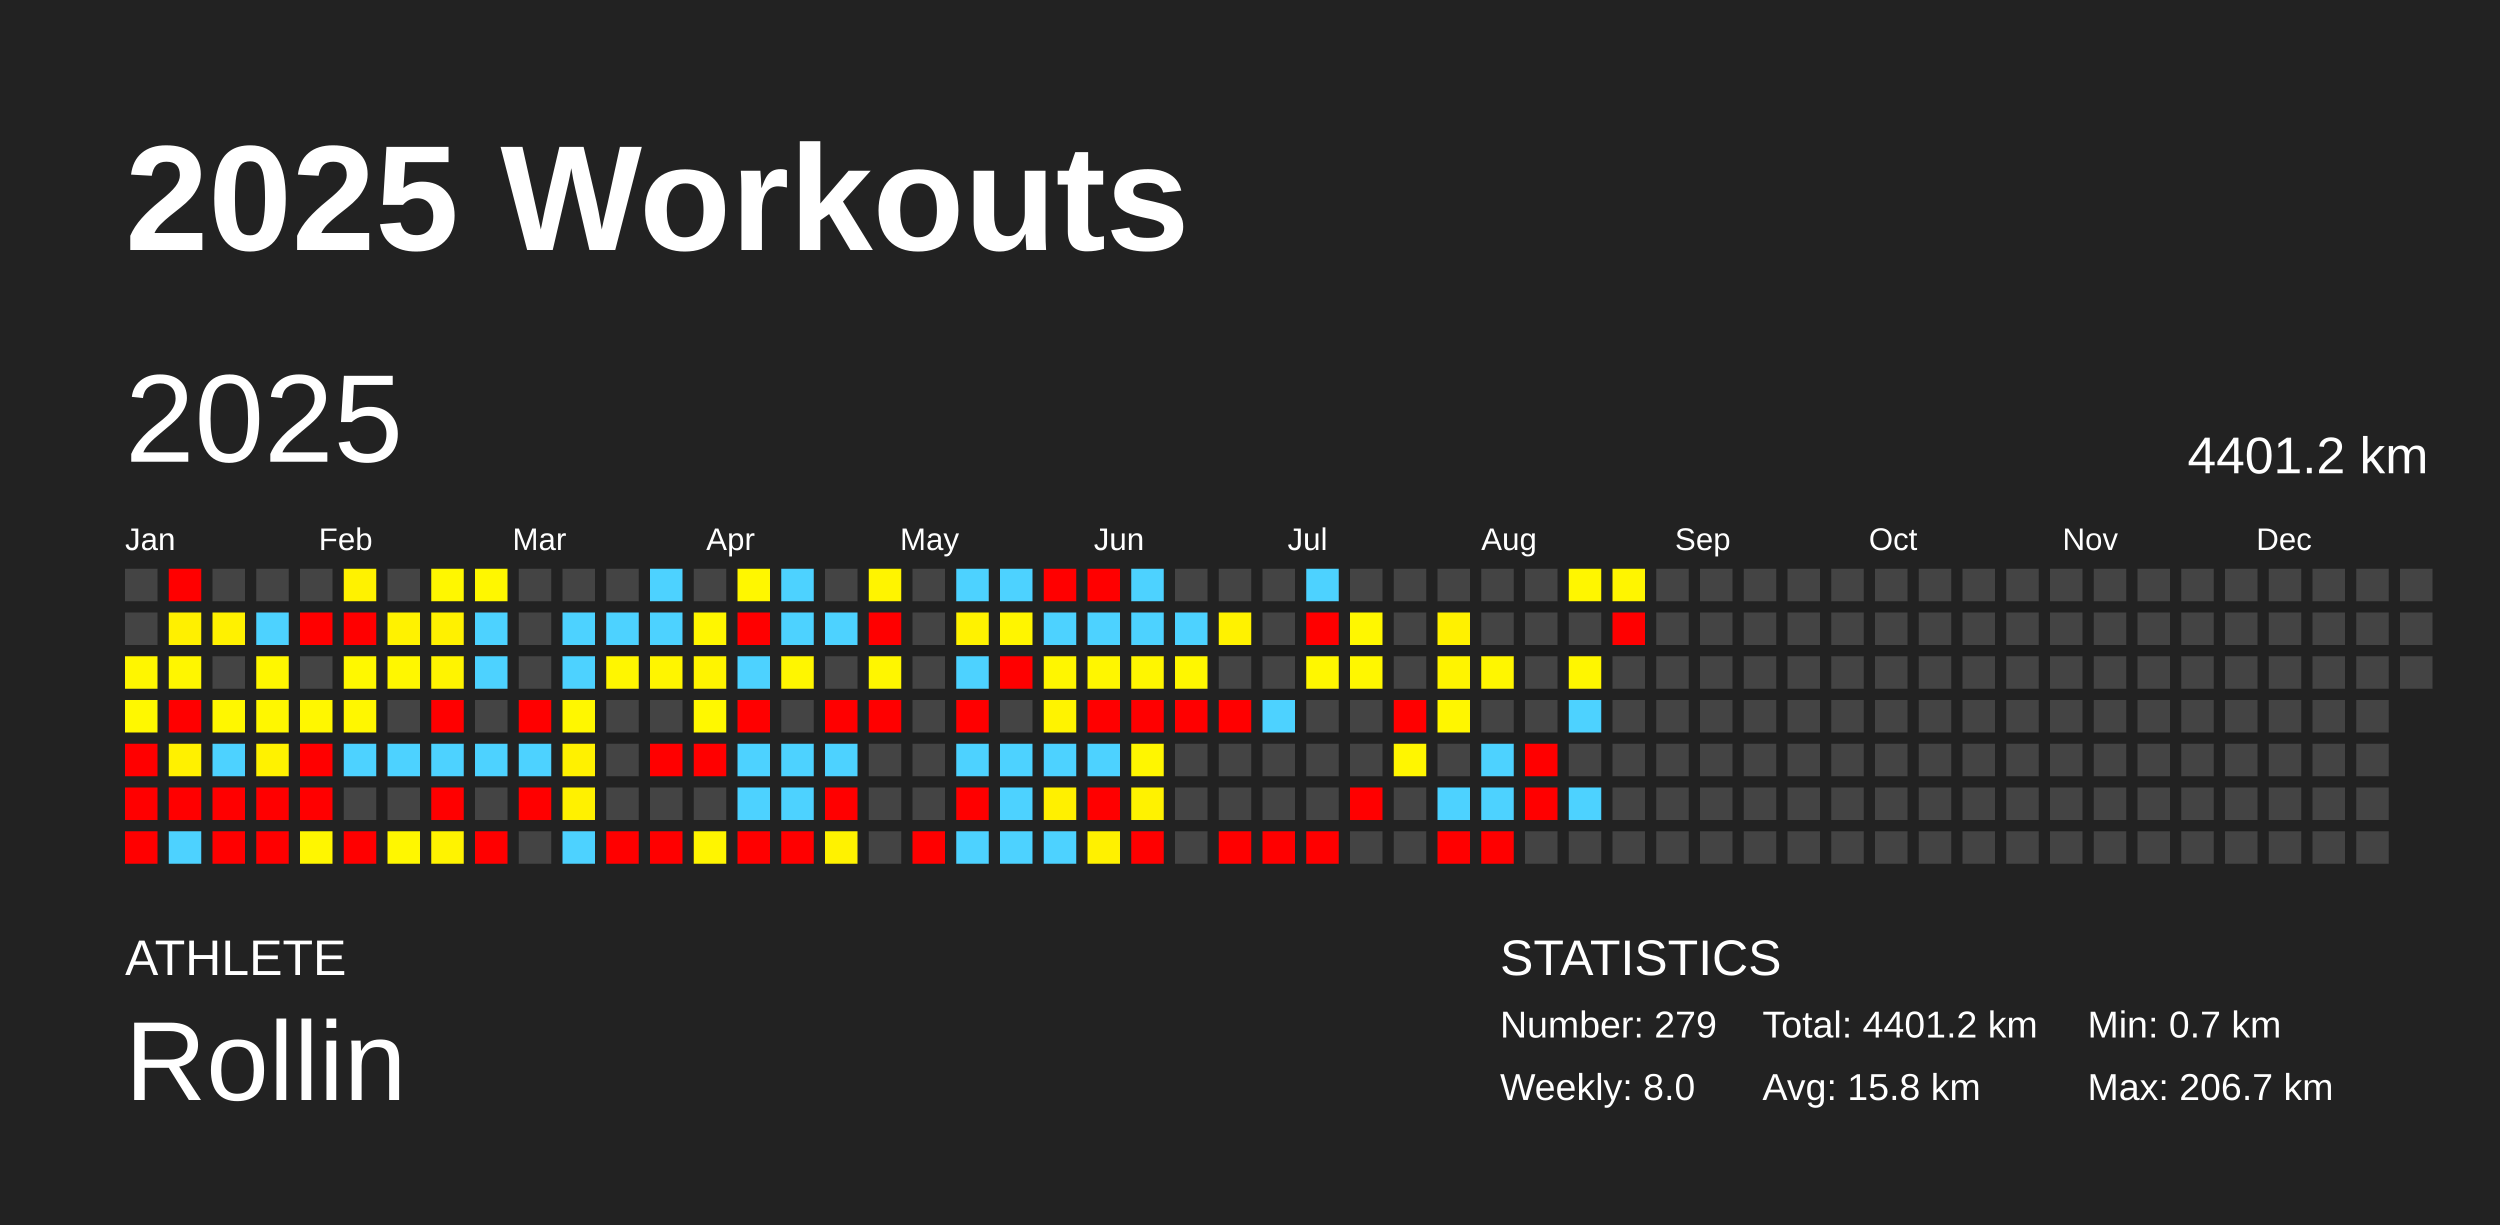
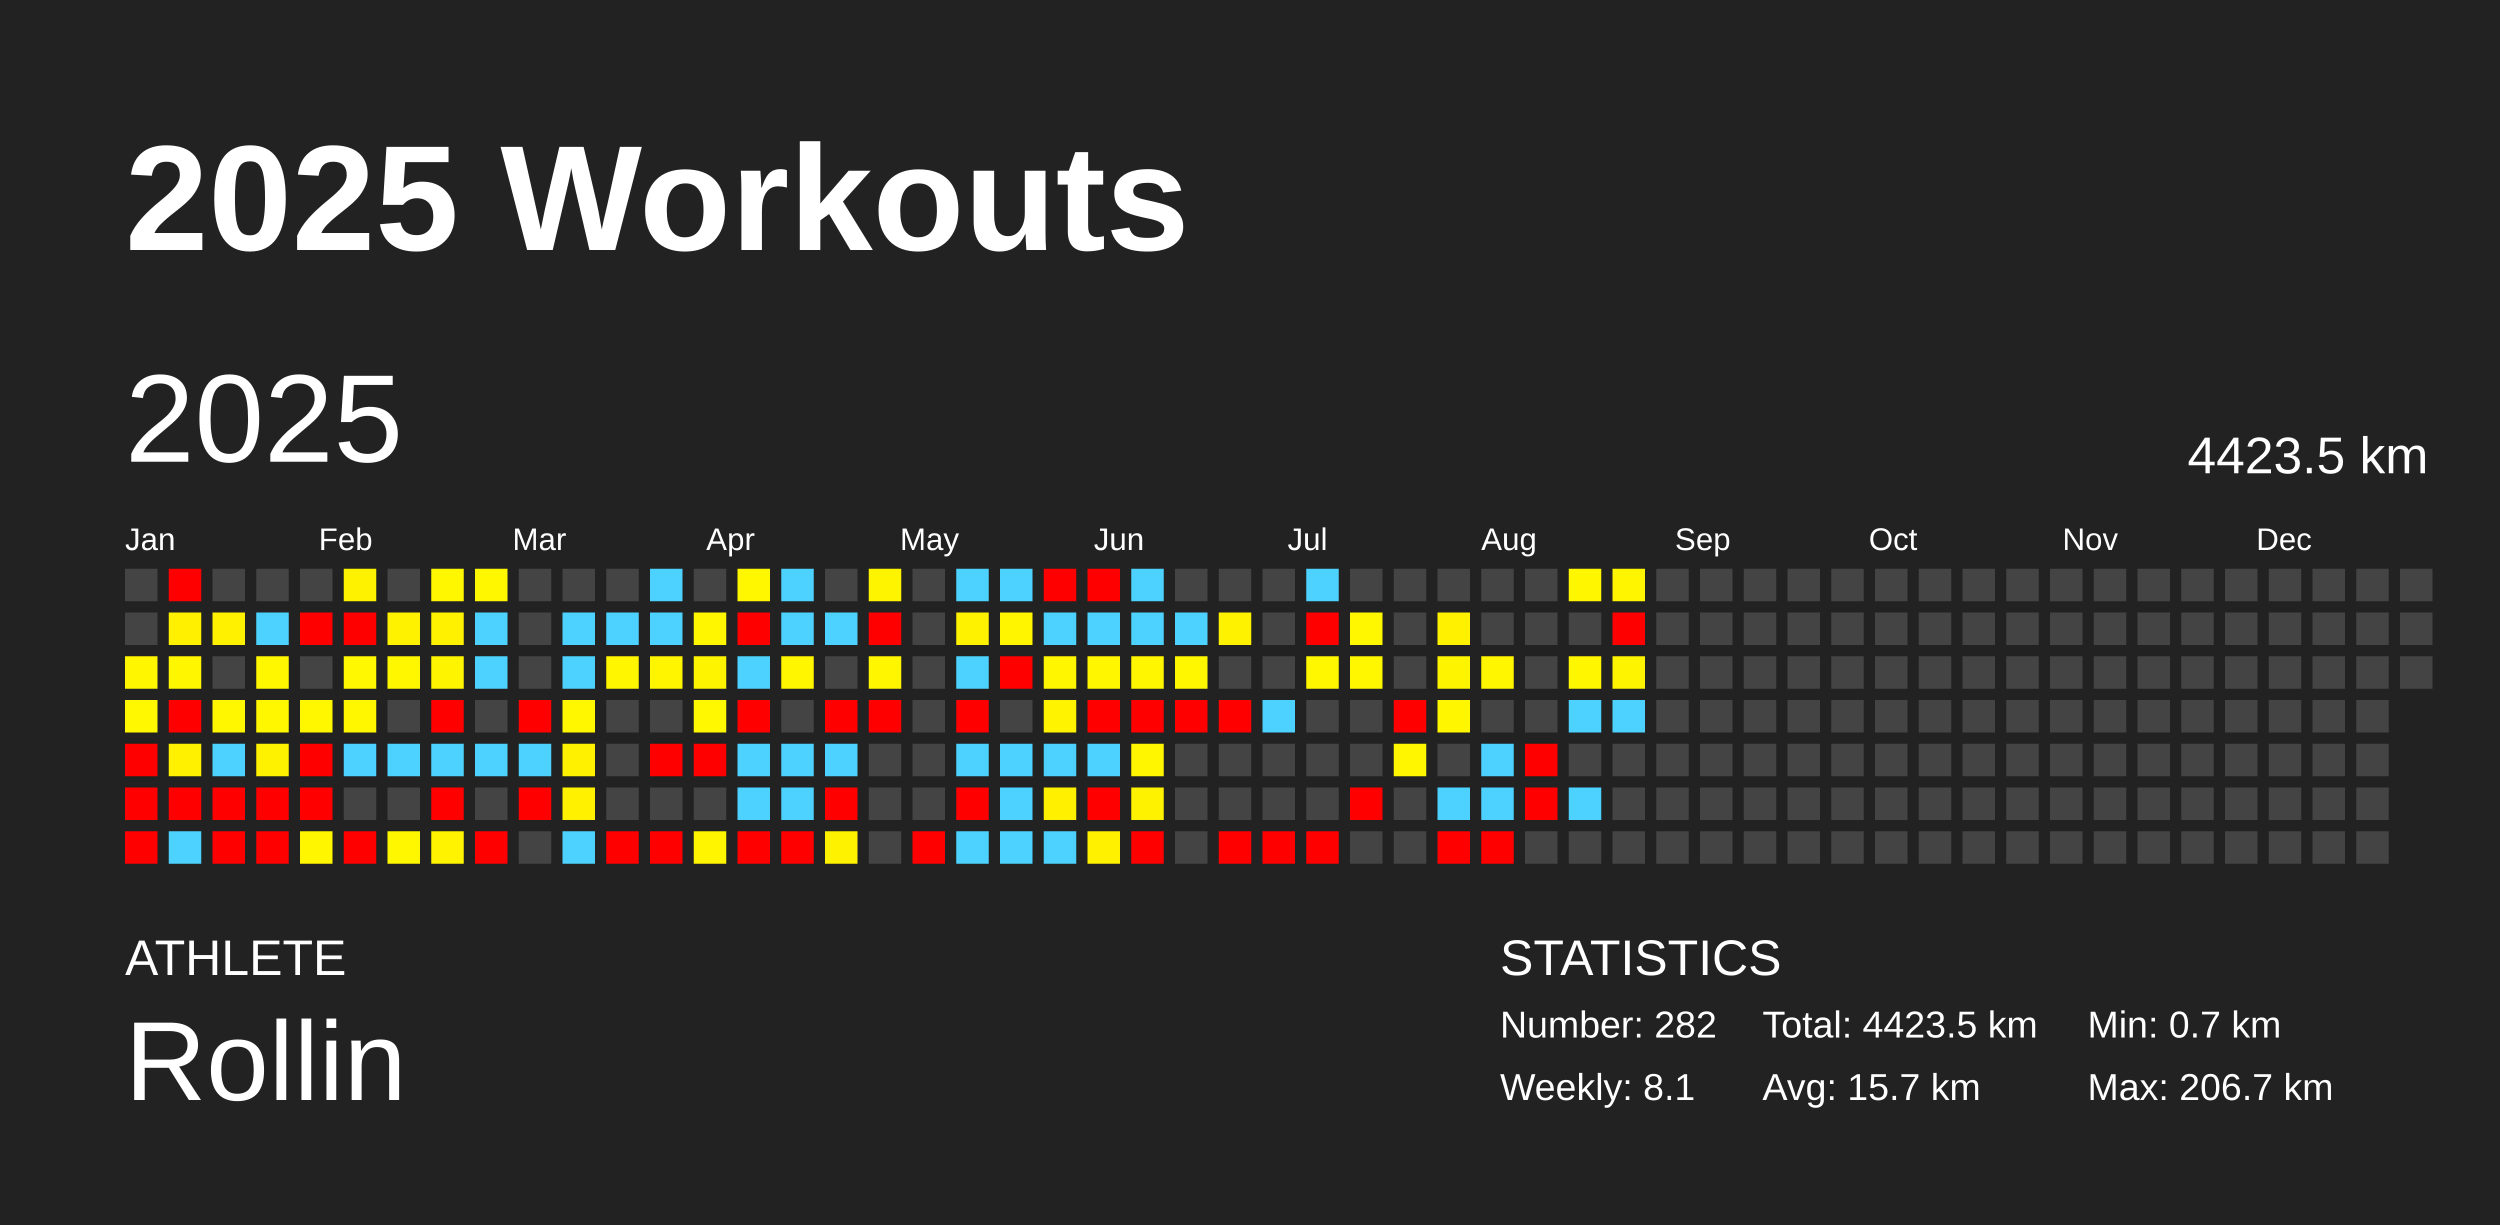
<svg xmlns="http://www.w3.org/2000/svg" baseProfile="full" height="98mm" version="1.1" viewBox="0,0,200,98" width="200mm">
  <defs />
  <rect fill="#222222" height="98" width="200" x="0" y="0" />
  <text fill="#FFFFFF" style="font-size:12px; font-family:Arial; font-weight:bold;" x="10" y="20">2025 Workouts</text>
  <text fill="#FFFFFF" style="font-size:4px; font-family:Arial" x="10" y="78">ATHLETE</text>
  <text fill="#FFFFFF" style="font-size:9px; font-family:Arial" x="10" y="88">Rollin</text>
  <text fill="#FFFFFF" style="font-size:4px; font-family:Arial" x="120" y="78">STATISTICS</text>
-   <text fill="#FFFFFF" style="font-size:3px; font-family:Arial" x="120" y="83">Number: 279</text>
-   <text fill="#FFFFFF" style="font-size:3px; font-family:Arial" x="120" y="88">Weekly: 8.0</text>
-   <text fill="#FFFFFF" style="font-size:3px; font-family:Arial" x="141" y="83">Total: 4401.2 km</text>
-   <text fill="#FFFFFF" style="font-size:3px; font-family:Arial" x="141" y="88">Avg: 15.8 km</text>
+   <text fill="#FFFFFF" style="font-size:3px; font-family:Arial" x="120" y="83">Number: 282</text>
+   <text fill="#FFFFFF" style="font-size:3px; font-family:Arial" x="120" y="88">Weekly: 8.1</text>
+   <text fill="#FFFFFF" style="font-size:3px; font-family:Arial" x="141" y="83">Total: 4423.5 km</text>
+   <text fill="#FFFFFF" style="font-size:3px; font-family:Arial" x="141" y="88">Avg: 15.7 km</text>
  <text fill="#FFFFFF" style="font-size:3px; font-family:Arial" x="167" y="83">Min: 0.7 km</text>
  <text fill="#FFFFFF" style="font-size:3px; font-family:Arial" x="167" y="88">Max: 206.7 km</text>
  <text dominant-baseline="hanging" fill="#FFFFFF" style="font-size:10.0px; font-family:Arial;" x="10" y="30">2025</text>
-   <text dominant-baseline="hanging" fill="#FFFFFF" style="font-size:4.125px; font-family:Arial;" x="175" y="35">4401.2 km</text>
+   <text dominant-baseline="hanging" fill="#FFFFFF" style="font-size:4.125px; font-family:Arial;" x="175" y="35">4423.5 km</text>
  <text fill="#FFFFFF" style="font-size:2.5px; font-family:Arial" x="10.0" y="44">Jan</text>
  <text fill="#FFFFFF" style="font-size:2.5px; font-family:Arial" x="25.5" y="44">Feb</text>
  <text fill="#FFFFFF" style="font-size:2.5px; font-family:Arial" x="41.0" y="44">Mar</text>
  <text fill="#FFFFFF" style="font-size:2.5px; font-family:Arial" x="56.5" y="44">Apr</text>
  <text fill="#FFFFFF" style="font-size:2.5px; font-family:Arial" x="72.0" y="44">May</text>
  <text fill="#FFFFFF" style="font-size:2.5px; font-family:Arial" x="87.5" y="44">Jun</text>
  <text fill="#FFFFFF" style="font-size:2.5px; font-family:Arial" x="103.0" y="44">Jul</text>
  <text fill="#FFFFFF" style="font-size:2.5px; font-family:Arial" x="118.5" y="44">Aug</text>
  <text fill="#FFFFFF" style="font-size:2.5px; font-family:Arial" x="134.0" y="44">Sep</text>
  <text fill="#FFFFFF" style="font-size:2.5px; font-family:Arial" x="149.5" y="44">Oct</text>
  <text fill="#FFFFFF" style="font-size:2.5px; font-family:Arial" x="165.0" y="44">Nov</text>
  <text fill="#FFFFFF" style="font-size:2.5px; font-family:Arial" x="180.5" y="44">Dec</text>
  <rect fill="#444444" height="2.6" width="2.6" x="10.0" y="45.5" />
  <rect fill="#444444" height="2.6" width="2.6" x="10.0" y="49.0" />
  <rect fill="#fff600" height="2.6" width="2.6" x="10.0" y="52.5" />
  <rect fill="#fff800" height="2.6" width="2.6" x="10.0" y="56.0" />
  <rect fill="red" height="2.6" width="2.6" x="10.0" y="59.5" />
  <rect fill="red" height="2.6" width="2.6" x="10.0" y="63.0" />
  <rect fill="red" height="2.6" width="2.6" x="10.0" y="66.5" />
  <rect fill="red" height="2.6" width="2.6" x="13.5" y="45.5" />
  <rect fill="#fff000" height="2.6" width="2.6" x="13.5" y="49.0" />
  <rect fill="#fff600" height="2.6" width="2.6" x="13.5" y="52.5" />
  <rect fill="red" height="2.6" width="2.6" x="13.5" y="56.0" />
  <rect fill="#fff100" height="2.6" width="2.6" x="13.5" y="59.5" />
  <rect fill="red" height="2.6" width="2.6" x="13.5" y="63.0" />
  <rect fill="#4dd2ff" height="2.6" width="2.6" x="13.5" y="66.5" />
  <rect fill="#444444" height="2.6" width="2.6" x="17.0" y="45.5" />
  <rect fill="#fff100" height="2.6" width="2.6" x="17.0" y="49.0" />
  <rect fill="#444444" height="2.6" width="2.6" x="17.0" y="52.5" />
  <rect fill="#fff700" height="2.6" width="2.6" x="17.0" y="56.0" />
  <rect fill="#4dd2ff" height="2.6" width="2.6" x="17.0" y="59.5" />
  <rect fill="red" height="2.6" width="2.6" x="17.0" y="63.0" />
  <rect fill="red" height="2.6" width="2.6" x="17.0" y="66.5" />
  <rect fill="#444444" height="2.6" width="2.6" x="20.5" y="45.5" />
  <rect fill="#4dd2ff" height="2.6" width="2.6" x="20.5" y="49.0" />
  <rect fill="#fff700" height="2.6" width="2.6" x="20.5" y="52.5" />
  <rect fill="#fff700" height="2.6" width="2.6" x="20.5" y="56.0" />
  <rect fill="#fff200" height="2.6" width="2.6" x="20.5" y="59.5" />
  <rect fill="red" height="2.6" width="2.6" x="20.5" y="63.0" />
  <rect fill="red" height="2.6" width="2.6" x="20.5" y="66.5" />
  <rect fill="#444444" height="2.6" width="2.6" x="24.0" y="45.5" />
  <rect fill="red" height="2.6" width="2.6" x="24.0" y="49.0" />
  <rect fill="#444444" height="2.6" width="2.6" x="24.0" y="52.5" />
  <rect fill="#fff700" height="2.6" width="2.6" x="24.0" y="56.0" />
  <rect fill="red" height="2.6" width="2.6" x="24.0" y="59.5" />
  <rect fill="red" height="2.6" width="2.6" x="24.0" y="63.0" />
  <rect fill="#fff600" height="2.6" width="2.6" x="24.0" y="66.5" />
  <rect fill="#fff200" height="2.6" width="2.6" x="27.5" y="45.5" />
  <rect fill="red" height="2.6" width="2.6" x="27.5" y="49.0" />
  <rect fill="#fff800" height="2.6" width="2.6" x="27.5" y="52.5" />
  <rect fill="#fff700" height="2.6" width="2.6" x="27.5" y="56.0" />
  <rect fill="#4dd2ff" height="2.6" width="2.6" x="27.5" y="59.5" />
  <rect fill="#444444" height="2.6" width="2.6" x="27.5" y="63.0" />
  <rect fill="red" height="2.6" width="2.6" x="27.5" y="66.5" />
  <rect fill="#444444" height="2.6" width="2.6" x="31.0" y="45.5" />
  <rect fill="#fff200" height="2.6" width="2.6" x="31.0" y="49.0" />
  <rect fill="#fff700" height="2.6" width="2.6" x="31.0" y="52.5" />
  <rect fill="#444444" height="2.6" width="2.6" x="31.0" y="56.0" />
  <rect fill="#4dd2ff" height="2.6" width="2.6" x="31.0" y="59.5" />
  <rect fill="#444444" height="2.6" width="2.6" x="31.0" y="63.0" />
  <rect fill="#fff700" height="2.6" width="2.6" x="31.0" y="66.5" />
  <rect fill="#fff700" height="2.6" width="2.6" x="34.5" y="45.5" />
  <rect fill="#fff100" height="2.6" width="2.6" x="34.5" y="49.0" />
  <rect fill="#fff400" height="2.6" width="2.6" x="34.5" y="52.5" />
  <rect fill="red" height="2.6" width="2.6" x="34.5" y="56.0" />
  <rect fill="#4dd2ff" height="2.6" width="2.6" x="34.5" y="59.5" />
  <rect fill="red" height="2.6" width="2.6" x="34.5" y="63.0" />
  <rect fill="#fff300" height="2.6" width="2.6" x="34.5" y="66.5" />
  <rect fill="#fff700" height="2.6" width="2.6" x="38.0" y="45.5" />
  <rect fill="#4dd2ff" height="2.6" width="2.6" x="38.0" y="49.0" />
  <rect fill="#4dd2ff" height="2.6" width="2.6" x="38.0" y="52.5" />
  <rect fill="#444444" height="2.6" width="2.6" x="38.0" y="56.0" />
  <rect fill="#4dd2ff" height="2.6" width="2.6" x="38.0" y="59.5" />
  <rect fill="#444444" height="2.6" width="2.6" x="38.0" y="63.0" />
  <rect fill="red" height="2.6" width="2.6" x="38.0" y="66.5" />
  <rect fill="#444444" height="2.6" width="2.6" x="41.5" y="45.5" />
  <rect fill="#444444" height="2.6" width="2.6" x="41.5" y="49.0" />
  <rect fill="#444444" height="2.6" width="2.6" x="41.5" y="52.5" />
  <rect fill="red" height="2.6" width="2.6" x="41.5" y="56.0" />
  <rect fill="#4dd2ff" height="2.6" width="2.6" x="41.5" y="59.5" />
  <rect fill="red" height="2.6" width="2.6" x="41.5" y="63.0" />
  <rect fill="#444444" height="2.6" width="2.6" x="41.5" y="66.5" />
  <rect fill="#444444" height="2.6" width="2.6" x="45.0" y="45.5" />
  <rect fill="#4dd2ff" height="2.6" width="2.6" x="45.0" y="49.0" />
  <rect fill="#4dd2ff" height="2.6" width="2.6" x="45.0" y="52.5" />
  <rect fill="#fff700" height="2.6" width="2.6" x="45.0" y="56.0" />
  <rect fill="#fff100" height="2.6" width="2.6" x="45.0" y="59.5" />
  <rect fill="#fff100" height="2.6" width="2.6" x="45.0" y="63.0" />
  <rect fill="#4dd2ff" height="2.6" width="2.6" x="45.0" y="66.5" />
  <rect fill="#444444" height="2.6" width="2.6" x="48.5" y="45.5" />
  <rect fill="#4dd2ff" height="2.6" width="2.6" x="48.5" y="49.0" />
  <rect fill="#fff600" height="2.6" width="2.6" x="48.5" y="52.5" />
  <rect fill="#444444" height="2.6" width="2.6" x="48.5" y="56.0" />
  <rect fill="#444444" height="2.6" width="2.6" x="48.5" y="59.5" />
  <rect fill="#444444" height="2.6" width="2.6" x="48.5" y="63.0" />
  <rect fill="red" height="2.6" width="2.6" x="48.5" y="66.5" />
  <rect fill="#4dd2ff" height="2.6" width="2.6" x="52.0" y="45.5" />
  <rect fill="#4dd2ff" height="2.6" width="2.6" x="52.0" y="49.0" />
  <rect fill="#fff500" height="2.6" width="2.6" x="52.0" y="52.5" />
  <rect fill="#444444" height="2.6" width="2.6" x="52.0" y="56.0" />
  <rect fill="red" height="2.6" width="2.6" x="52.0" y="59.5" />
  <rect fill="#444444" height="2.6" width="2.6" x="52.0" y="63.0" />
  <rect fill="red" height="2.6" width="2.6" x="52.0" y="66.5" />
  <rect fill="#444444" height="2.6" width="2.6" x="55.5" y="45.5" />
  <rect fill="#fff600" height="2.6" width="2.6" x="55.5" y="49.0" />
  <rect fill="#fff400" height="2.6" width="2.6" x="55.5" y="52.5" />
  <rect fill="#fff800" height="2.6" width="2.6" x="55.5" y="56.0" />
  <rect fill="red" height="2.6" width="2.6" x="55.5" y="59.5" />
  <rect fill="#444444" height="2.6" width="2.6" x="55.5" y="63.0" />
  <rect fill="#fff500" height="2.6" width="2.6" x="55.5" y="66.5" />
  <rect fill="#fff700" height="2.6" width="2.6" x="59.0" y="45.5" />
  <rect fill="red" height="2.6" width="2.6" x="59.0" y="49.0" />
  <rect fill="#4dd2ff" height="2.6" width="2.6" x="59.0" y="52.5" />
  <rect fill="red" height="2.6" width="2.6" x="59.0" y="56.0" />
  <rect fill="#4dd2ff" height="2.6" width="2.6" x="59.0" y="59.5" />
  <rect fill="#4dd2ff" height="2.6" width="2.6" x="59.0" y="63.0" />
  <rect fill="red" height="2.6" width="2.6" x="59.0" y="66.5" />
  <rect fill="#4dd2ff" height="2.6" width="2.6" x="62.5" y="45.5" />
  <rect fill="#4dd2ff" height="2.6" width="2.6" x="62.5" y="49.0" />
  <rect fill="#fff600" height="2.6" width="2.6" x="62.5" y="52.5" />
  <rect fill="#444444" height="2.6" width="2.6" x="62.5" y="56.0" />
  <rect fill="#4dd2ff" height="2.6" width="2.6" x="62.5" y="59.5" />
  <rect fill="#4dd2ff" height="2.6" width="2.6" x="62.5" y="63.0" />
  <rect fill="red" height="2.6" width="2.6" x="62.5" y="66.5" />
  <rect fill="#444444" height="2.6" width="2.6" x="66.0" y="45.5" />
  <rect fill="#4dd2ff" height="2.6" width="2.6" x="66.0" y="49.0" />
  <rect fill="#444444" height="2.6" width="2.6" x="66.0" y="52.5" />
  <rect fill="red" height="2.6" width="2.6" x="66.0" y="56.0" />
  <rect fill="#4dd2ff" height="2.6" width="2.6" x="66.0" y="59.5" />
  <rect fill="red" height="2.6" width="2.6" x="66.0" y="63.0" />
  <rect fill="#fff200" height="2.6" width="2.6" x="66.0" y="66.5" />
  <rect fill="#fff400" height="2.6" width="2.6" x="69.5" y="45.5" />
  <rect fill="red" height="2.6" width="2.6" x="69.5" y="49.0" />
  <rect fill="#fff600" height="2.6" width="2.6" x="69.5" y="52.5" />
  <rect fill="red" height="2.6" width="2.6" x="69.5" y="56.0" />
  <rect fill="#444444" height="2.6" width="2.6" x="69.5" y="59.5" />
  <rect fill="#444444" height="2.6" width="2.6" x="69.5" y="63.0" />
  <rect fill="#444444" height="2.6" width="2.6" x="69.5" y="66.5" />
  <rect fill="#444444" height="2.6" width="2.6" x="73.0" y="45.5" />
  <rect fill="#444444" height="2.6" width="2.6" x="73.0" y="49.0" />
  <rect fill="#444444" height="2.6" width="2.6" x="73.0" y="52.5" />
  <rect fill="#444444" height="2.6" width="2.6" x="73.0" y="56.0" />
  <rect fill="#444444" height="2.6" width="2.6" x="73.0" y="59.5" />
  <rect fill="#444444" height="2.6" width="2.6" x="73.0" y="63.0" />
  <rect fill="red" height="2.6" width="2.6" x="73.0" y="66.5" />
  <rect fill="#4dd2ff" height="2.6" width="2.6" x="76.5" y="45.5" />
  <rect fill="#fff200" height="2.6" width="2.6" x="76.5" y="49.0" />
  <rect fill="#4dd2ff" height="2.6" width="2.6" x="76.5" y="52.5" />
  <rect fill="red" height="2.6" width="2.6" x="76.5" y="56.0" />
  <rect fill="#4dd2ff" height="2.6" width="2.6" x="76.5" y="59.5" />
  <rect fill="red" height="2.6" width="2.6" x="76.5" y="63.0" />
  <rect fill="#4dd2ff" height="2.6" width="2.6" x="76.5" y="66.5" />
  <rect fill="#4dd2ff" height="2.6" width="2.6" x="80.0" y="45.5" />
  <rect fill="#fff500" height="2.6" width="2.6" x="80.0" y="49.0" />
  <rect fill="red" height="2.6" width="2.6" x="80.0" y="52.5" />
  <rect fill="#444444" height="2.6" width="2.6" x="80.0" y="56.0" />
  <rect fill="#4dd2ff" height="2.6" width="2.6" x="80.0" y="59.5" />
  <rect fill="#4dd2ff" height="2.6" width="2.6" x="80.0" y="63.0" />
  <rect fill="#4dd2ff" height="2.6" width="2.6" x="80.0" y="66.5" />
  <rect fill="red" height="2.6" width="2.6" x="83.5" y="45.5" />
  <rect fill="#4dd2ff" height="2.6" width="2.6" x="83.5" y="49.0" />
  <rect fill="#fff600" height="2.6" width="2.6" x="83.5" y="52.5" />
  <rect fill="#fff300" height="2.6" width="2.6" x="83.5" y="56.0" />
  <rect fill="#4dd2ff" height="2.6" width="2.6" x="83.5" y="59.5" />
  <rect fill="#fff000" height="2.6" width="2.6" x="83.5" y="63.0" />
  <rect fill="#4dd2ff" height="2.6" width="2.6" x="83.5" y="66.5" />
  <rect fill="red" height="2.6" width="2.6" x="87.0" y="45.5" />
  <rect fill="#4dd2ff" height="2.6" width="2.6" x="87.0" y="49.0" />
  <rect fill="#fff600" height="2.6" width="2.6" x="87.0" y="52.5" />
  <rect fill="red" height="2.6" width="2.6" x="87.0" y="56.0" />
  <rect fill="#4dd2ff" height="2.6" width="2.6" x="87.0" y="59.5" />
  <rect fill="red" height="2.6" width="2.6" x="87.0" y="63.0" />
  <rect fill="#fff100" height="2.6" width="2.6" x="87.0" y="66.5" />
  <rect fill="#4dd2ff" height="2.6" width="2.6" x="90.5" y="45.5" />
  <rect fill="#4dd2ff" height="2.6" width="2.6" x="90.5" y="49.0" />
  <rect fill="#fff600" height="2.6" width="2.6" x="90.5" y="52.5" />
  <rect fill="red" height="2.6" width="2.6" x="90.5" y="56.0" />
  <rect fill="#fff600" height="2.6" width="2.6" x="90.5" y="59.5" />
  <rect fill="#fff200" height="2.6" width="2.6" x="90.5" y="63.0" />
  <rect fill="red" height="2.6" width="2.6" x="90.5" y="66.5" />
  <rect fill="#444444" height="2.6" width="2.6" x="94.0" y="45.5" />
  <rect fill="#4dd2ff" height="2.6" width="2.6" x="94.0" y="49.0" />
  <rect fill="#fff700" height="2.6" width="2.6" x="94.0" y="52.5" />
  <rect fill="red" height="2.6" width="2.6" x="94.0" y="56.0" />
  <rect fill="#444444" height="2.6" width="2.6" x="94.0" y="59.5" />
  <rect fill="#444444" height="2.6" width="2.6" x="94.0" y="63.0" />
  <rect fill="#444444" height="2.6" width="2.6" x="94.0" y="66.5" />
  <rect fill="#444444" height="2.6" width="2.6" x="97.5" y="45.5" />
  <rect fill="#fff200" height="2.6" width="2.6" x="97.5" y="49.0" />
  <rect fill="#444444" height="2.6" width="2.6" x="97.5" y="52.5" />
  <rect fill="red" height="2.6" width="2.6" x="97.5" y="56.0" />
  <rect fill="#444444" height="2.6" width="2.6" x="97.5" y="59.5" />
  <rect fill="#444444" height="2.6" width="2.6" x="97.5" y="63.0" />
  <rect fill="red" height="2.6" width="2.6" x="97.5" y="66.5" />
  <rect fill="#444444" height="2.6" width="2.6" x="101.0" y="45.5" />
  <rect fill="#444444" height="2.6" width="2.6" x="101.0" y="49.0" />
  <rect fill="#444444" height="2.6" width="2.6" x="101.0" y="52.5" />
  <rect fill="#4dd2ff" height="2.6" width="2.6" x="101.0" y="56.0" />
  <rect fill="#444444" height="2.6" width="2.6" x="101.0" y="59.5" />
  <rect fill="#444444" height="2.6" width="2.6" x="101.0" y="63.0" />
  <rect fill="red" height="2.6" width="2.6" x="101.0" y="66.5" />
  <rect fill="#4dd2ff" height="2.6" width="2.6" x="104.5" y="45.5" />
  <rect fill="red" height="2.6" width="2.6" x="104.5" y="49.0" />
  <rect fill="#fff700" height="2.6" width="2.6" x="104.5" y="52.5" />
  <rect fill="#444444" height="2.6" width="2.6" x="104.5" y="56.0" />
  <rect fill="#444444" height="2.6" width="2.6" x="104.5" y="59.5" />
  <rect fill="#444444" height="2.6" width="2.6" x="104.5" y="63.0" />
  <rect fill="red" height="2.6" width="2.6" x="104.5" y="66.5" />
  <rect fill="#444444" height="2.6" width="2.6" x="108.0" y="45.5" />
  <rect fill="#fff700" height="2.6" width="2.6" x="108.0" y="49.0" />
  <rect fill="#fff700" height="2.6" width="2.6" x="108.0" y="52.5" />
  <rect fill="#444444" height="2.6" width="2.6" x="108.0" y="56.0" />
  <rect fill="#444444" height="2.6" width="2.6" x="108.0" y="59.5" />
  <rect fill="red" height="2.6" width="2.6" x="108.0" y="63.0" />
  <rect fill="#444444" height="2.6" width="2.6" x="108.0" y="66.5" />
  <rect fill="#444444" height="2.6" width="2.6" x="111.5" y="45.5" />
  <rect fill="#444444" height="2.6" width="2.6" x="111.5" y="49.0" />
  <rect fill="#444444" height="2.6" width="2.6" x="111.5" y="52.5" />
  <rect fill="red" height="2.6" width="2.6" x="111.5" y="56.0" />
  <rect fill="#fff600" height="2.6" width="2.6" x="111.5" y="59.5" />
  <rect fill="#444444" height="2.6" width="2.6" x="111.5" y="63.0" />
  <rect fill="#444444" height="2.6" width="2.6" x="111.5" y="66.5" />
  <rect fill="#444444" height="2.6" width="2.6" x="115.0" y="45.5" />
  <rect fill="#fff100" height="2.6" width="2.6" x="115.0" y="49.0" />
  <rect fill="#fff400" height="2.6" width="2.6" x="115.0" y="52.5" />
  <rect fill="#fff600" height="2.6" width="2.6" x="115.0" y="56.0" />
  <rect fill="#444444" height="2.6" width="2.6" x="115.0" y="59.5" />
  <rect fill="#4dd2ff" height="2.6" width="2.6" x="115.0" y="63.0" />
  <rect fill="red" height="2.6" width="2.6" x="115.0" y="66.5" />
  <rect fill="#444444" height="2.6" width="2.6" x="118.5" y="45.5" />
  <rect fill="#444444" height="2.6" width="2.6" x="118.5" y="49.0" />
  <rect fill="#fff600" height="2.6" width="2.6" x="118.5" y="52.5" />
  <rect fill="#444444" height="2.6" width="2.6" x="118.5" y="56.0" />
  <rect fill="#4dd2ff" height="2.6" width="2.6" x="118.5" y="59.5" />
  <rect fill="#4dd2ff" height="2.6" width="2.6" x="118.5" y="63.0" />
  <rect fill="red" height="2.6" width="2.6" x="118.5" y="66.5" />
  <rect fill="#444444" height="2.6" width="2.6" x="122.0" y="45.5" />
  <rect fill="#444444" height="2.6" width="2.6" x="122.0" y="49.0" />
  <rect fill="#444444" height="2.6" width="2.6" x="122.0" y="52.5" />
  <rect fill="#444444" height="2.6" width="2.6" x="122.0" y="56.0" />
  <rect fill="red" height="2.6" width="2.6" x="122.0" y="59.5" />
  <rect fill="red" height="2.6" width="2.6" x="122.0" y="63.0" />
  <rect fill="#444444" height="2.6" width="2.6" x="122.0" y="66.5" />
  <rect fill="#fff600" height="2.6" width="2.6" x="125.5" y="45.5" />
  <rect fill="#444444" height="2.6" width="2.6" x="125.5" y="49.0" />
  <rect fill="#fff600" height="2.6" width="2.6" x="125.5" y="52.5" />
  <rect fill="#4dd2ff" height="2.6" width="2.6" x="125.5" y="56.0" />
  <rect fill="#444444" height="2.6" width="2.6" x="125.5" y="59.5" />
  <rect fill="#4dd2ff" height="2.6" width="2.6" x="125.5" y="63.0" />
  <rect fill="#444444" height="2.6" width="2.6" x="125.5" y="66.5" />
  <rect fill="#fff500" height="2.6" width="2.6" x="129.0" y="45.5" />
  <rect fill="red" height="2.6" width="2.6" x="129.0" y="49.0" />
-   <rect fill="#444444" height="2.6" width="2.6" x="129.0" y="52.5" />
-   <rect fill="#444444" height="2.6" width="2.6" x="129.0" y="56.0" />
+   <rect fill="#fff400" height="2.6" width="2.6" x="129.0" y="52.5" />
+   <rect fill="#4dd2ff" height="2.6" width="2.6" x="129.0" y="56.0" />
  <rect fill="#444444" height="2.6" width="2.6" x="129.0" y="59.5" />
  <rect fill="#444444" height="2.6" width="2.6" x="129.0" y="63.0" />
  <rect fill="#444444" height="2.6" width="2.6" x="129.0" y="66.5" />
  <rect fill="#444444" height="2.6" width="2.6" x="132.5" y="45.5" />
  <rect fill="#444444" height="2.6" width="2.6" x="132.5" y="49.0" />
  <rect fill="#444444" height="2.6" width="2.6" x="132.5" y="52.5" />
  <rect fill="#444444" height="2.6" width="2.6" x="132.5" y="56.0" />
  <rect fill="#444444" height="2.6" width="2.6" x="132.5" y="59.5" />
  <rect fill="#444444" height="2.6" width="2.6" x="132.5" y="63.0" />
  <rect fill="#444444" height="2.6" width="2.6" x="132.5" y="66.5" />
  <rect fill="#444444" height="2.6" width="2.6" x="136.0" y="45.5" />
  <rect fill="#444444" height="2.6" width="2.6" x="136.0" y="49.0" />
  <rect fill="#444444" height="2.6" width="2.6" x="136.0" y="52.5" />
  <rect fill="#444444" height="2.6" width="2.6" x="136.0" y="56.0" />
  <rect fill="#444444" height="2.6" width="2.6" x="136.0" y="59.5" />
  <rect fill="#444444" height="2.6" width="2.6" x="136.0" y="63.0" />
  <rect fill="#444444" height="2.6" width="2.6" x="136.0" y="66.5" />
  <rect fill="#444444" height="2.6" width="2.6" x="139.5" y="45.5" />
  <rect fill="#444444" height="2.6" width="2.6" x="139.5" y="49.0" />
  <rect fill="#444444" height="2.6" width="2.6" x="139.5" y="52.5" />
  <rect fill="#444444" height="2.6" width="2.6" x="139.5" y="56.0" />
  <rect fill="#444444" height="2.6" width="2.6" x="139.5" y="59.5" />
  <rect fill="#444444" height="2.6" width="2.6" x="139.5" y="63.0" />
  <rect fill="#444444" height="2.6" width="2.6" x="139.5" y="66.5" />
  <rect fill="#444444" height="2.6" width="2.6" x="143.0" y="45.5" />
  <rect fill="#444444" height="2.6" width="2.6" x="143.0" y="49.0" />
  <rect fill="#444444" height="2.6" width="2.6" x="143.0" y="52.5" />
  <rect fill="#444444" height="2.6" width="2.6" x="143.0" y="56.0" />
  <rect fill="#444444" height="2.6" width="2.6" x="143.0" y="59.5" />
  <rect fill="#444444" height="2.6" width="2.6" x="143.0" y="63.0" />
  <rect fill="#444444" height="2.6" width="2.6" x="143.0" y="66.5" />
  <rect fill="#444444" height="2.6" width="2.6" x="146.5" y="45.5" />
  <rect fill="#444444" height="2.6" width="2.6" x="146.5" y="49.0" />
  <rect fill="#444444" height="2.6" width="2.6" x="146.5" y="52.5" />
  <rect fill="#444444" height="2.6" width="2.6" x="146.5" y="56.0" />
  <rect fill="#444444" height="2.6" width="2.6" x="146.5" y="59.5" />
  <rect fill="#444444" height="2.6" width="2.6" x="146.5" y="63.0" />
  <rect fill="#444444" height="2.6" width="2.6" x="146.5" y="66.5" />
  <rect fill="#444444" height="2.6" width="2.6" x="150.0" y="45.5" />
  <rect fill="#444444" height="2.6" width="2.6" x="150.0" y="49.0" />
  <rect fill="#444444" height="2.6" width="2.6" x="150.0" y="52.5" />
  <rect fill="#444444" height="2.6" width="2.6" x="150.0" y="56.0" />
  <rect fill="#444444" height="2.6" width="2.6" x="150.0" y="59.5" />
  <rect fill="#444444" height="2.6" width="2.6" x="150.0" y="63.0" />
  <rect fill="#444444" height="2.6" width="2.6" x="150.0" y="66.5" />
  <rect fill="#444444" height="2.6" width="2.6" x="153.5" y="45.5" />
  <rect fill="#444444" height="2.6" width="2.6" x="153.5" y="49.0" />
  <rect fill="#444444" height="2.6" width="2.6" x="153.5" y="52.5" />
  <rect fill="#444444" height="2.6" width="2.6" x="153.5" y="56.0" />
  <rect fill="#444444" height="2.6" width="2.6" x="153.5" y="59.5" />
  <rect fill="#444444" height="2.6" width="2.6" x="153.5" y="63.0" />
  <rect fill="#444444" height="2.6" width="2.6" x="153.5" y="66.5" />
  <rect fill="#444444" height="2.6" width="2.6" x="157.0" y="45.5" />
  <rect fill="#444444" height="2.6" width="2.6" x="157.0" y="49.0" />
  <rect fill="#444444" height="2.6" width="2.6" x="157.0" y="52.5" />
  <rect fill="#444444" height="2.6" width="2.6" x="157.0" y="56.0" />
  <rect fill="#444444" height="2.6" width="2.6" x="157.0" y="59.5" />
  <rect fill="#444444" height="2.6" width="2.6" x="157.0" y="63.0" />
  <rect fill="#444444" height="2.6" width="2.6" x="157.0" y="66.5" />
  <rect fill="#444444" height="2.6" width="2.6" x="160.5" y="45.5" />
  <rect fill="#444444" height="2.6" width="2.6" x="160.5" y="49.0" />
  <rect fill="#444444" height="2.6" width="2.6" x="160.5" y="52.5" />
  <rect fill="#444444" height="2.6" width="2.6" x="160.5" y="56.0" />
  <rect fill="#444444" height="2.6" width="2.6" x="160.5" y="59.5" />
  <rect fill="#444444" height="2.6" width="2.6" x="160.5" y="63.0" />
  <rect fill="#444444" height="2.6" width="2.6" x="160.5" y="66.5" />
  <rect fill="#444444" height="2.6" width="2.6" x="164.0" y="45.5" />
  <rect fill="#444444" height="2.6" width="2.6" x="164.0" y="49.0" />
  <rect fill="#444444" height="2.6" width="2.6" x="164.0" y="52.5" />
  <rect fill="#444444" height="2.6" width="2.6" x="164.0" y="56.0" />
  <rect fill="#444444" height="2.6" width="2.6" x="164.0" y="59.5" />
  <rect fill="#444444" height="2.6" width="2.6" x="164.0" y="63.0" />
  <rect fill="#444444" height="2.6" width="2.6" x="164.0" y="66.5" />
  <rect fill="#444444" height="2.6" width="2.6" x="167.5" y="45.5" />
  <rect fill="#444444" height="2.6" width="2.6" x="167.5" y="49.0" />
  <rect fill="#444444" height="2.6" width="2.6" x="167.5" y="52.5" />
  <rect fill="#444444" height="2.6" width="2.6" x="167.5" y="56.0" />
  <rect fill="#444444" height="2.6" width="2.6" x="167.5" y="59.5" />
  <rect fill="#444444" height="2.6" width="2.6" x="167.5" y="63.0" />
  <rect fill="#444444" height="2.6" width="2.6" x="167.5" y="66.5" />
  <rect fill="#444444" height="2.6" width="2.6" x="171.0" y="45.5" />
  <rect fill="#444444" height="2.6" width="2.6" x="171.0" y="49.0" />
  <rect fill="#444444" height="2.6" width="2.6" x="171.0" y="52.5" />
  <rect fill="#444444" height="2.6" width="2.6" x="171.0" y="56.0" />
  <rect fill="#444444" height="2.6" width="2.6" x="171.0" y="59.5" />
  <rect fill="#444444" height="2.6" width="2.6" x="171.0" y="63.0" />
  <rect fill="#444444" height="2.6" width="2.6" x="171.0" y="66.5" />
  <rect fill="#444444" height="2.6" width="2.6" x="174.5" y="45.5" />
  <rect fill="#444444" height="2.6" width="2.6" x="174.5" y="49.0" />
  <rect fill="#444444" height="2.6" width="2.6" x="174.5" y="52.5" />
  <rect fill="#444444" height="2.6" width="2.6" x="174.5" y="56.0" />
  <rect fill="#444444" height="2.6" width="2.6" x="174.5" y="59.5" />
  <rect fill="#444444" height="2.6" width="2.6" x="174.5" y="63.0" />
  <rect fill="#444444" height="2.6" width="2.6" x="174.5" y="66.5" />
  <rect fill="#444444" height="2.6" width="2.6" x="178.0" y="45.5" />
  <rect fill="#444444" height="2.6" width="2.6" x="178.0" y="49.0" />
  <rect fill="#444444" height="2.6" width="2.6" x="178.0" y="52.5" />
  <rect fill="#444444" height="2.6" width="2.6" x="178.0" y="56.0" />
  <rect fill="#444444" height="2.6" width="2.6" x="178.0" y="59.5" />
  <rect fill="#444444" height="2.6" width="2.6" x="178.0" y="63.0" />
  <rect fill="#444444" height="2.6" width="2.6" x="178.0" y="66.5" />
  <rect fill="#444444" height="2.6" width="2.6" x="181.5" y="45.5" />
  <rect fill="#444444" height="2.6" width="2.6" x="181.5" y="49.0" />
  <rect fill="#444444" height="2.6" width="2.6" x="181.5" y="52.5" />
  <rect fill="#444444" height="2.6" width="2.6" x="181.5" y="56.0" />
  <rect fill="#444444" height="2.6" width="2.6" x="181.5" y="59.5" />
  <rect fill="#444444" height="2.6" width="2.6" x="181.5" y="63.0" />
  <rect fill="#444444" height="2.6" width="2.6" x="181.5" y="66.5" />
  <rect fill="#444444" height="2.6" width="2.6" x="185.0" y="45.5" />
  <rect fill="#444444" height="2.6" width="2.6" x="185.0" y="49.0" />
  <rect fill="#444444" height="2.6" width="2.6" x="185.0" y="52.5" />
  <rect fill="#444444" height="2.6" width="2.6" x="185.0" y="56.0" />
  <rect fill="#444444" height="2.6" width="2.6" x="185.0" y="59.5" />
  <rect fill="#444444" height="2.6" width="2.6" x="185.0" y="63.0" />
  <rect fill="#444444" height="2.6" width="2.6" x="185.0" y="66.5" />
  <rect fill="#444444" height="2.6" width="2.6" x="188.5" y="45.5" />
  <rect fill="#444444" height="2.6" width="2.6" x="188.5" y="49.0" />
  <rect fill="#444444" height="2.6" width="2.6" x="188.5" y="52.5" />
  <rect fill="#444444" height="2.6" width="2.6" x="188.5" y="56.0" />
  <rect fill="#444444" height="2.6" width="2.6" x="188.5" y="59.5" />
  <rect fill="#444444" height="2.6" width="2.6" x="188.5" y="63.0" />
  <rect fill="#444444" height="2.6" width="2.6" x="188.5" y="66.5" />
  <rect fill="#444444" height="2.6" width="2.6" x="192.0" y="45.5" />
  <rect fill="#444444" height="2.6" width="2.6" x="192.0" y="49.0" />
  <rect fill="#444444" height="2.6" width="2.6" x="192.0" y="52.5" />
</svg>
